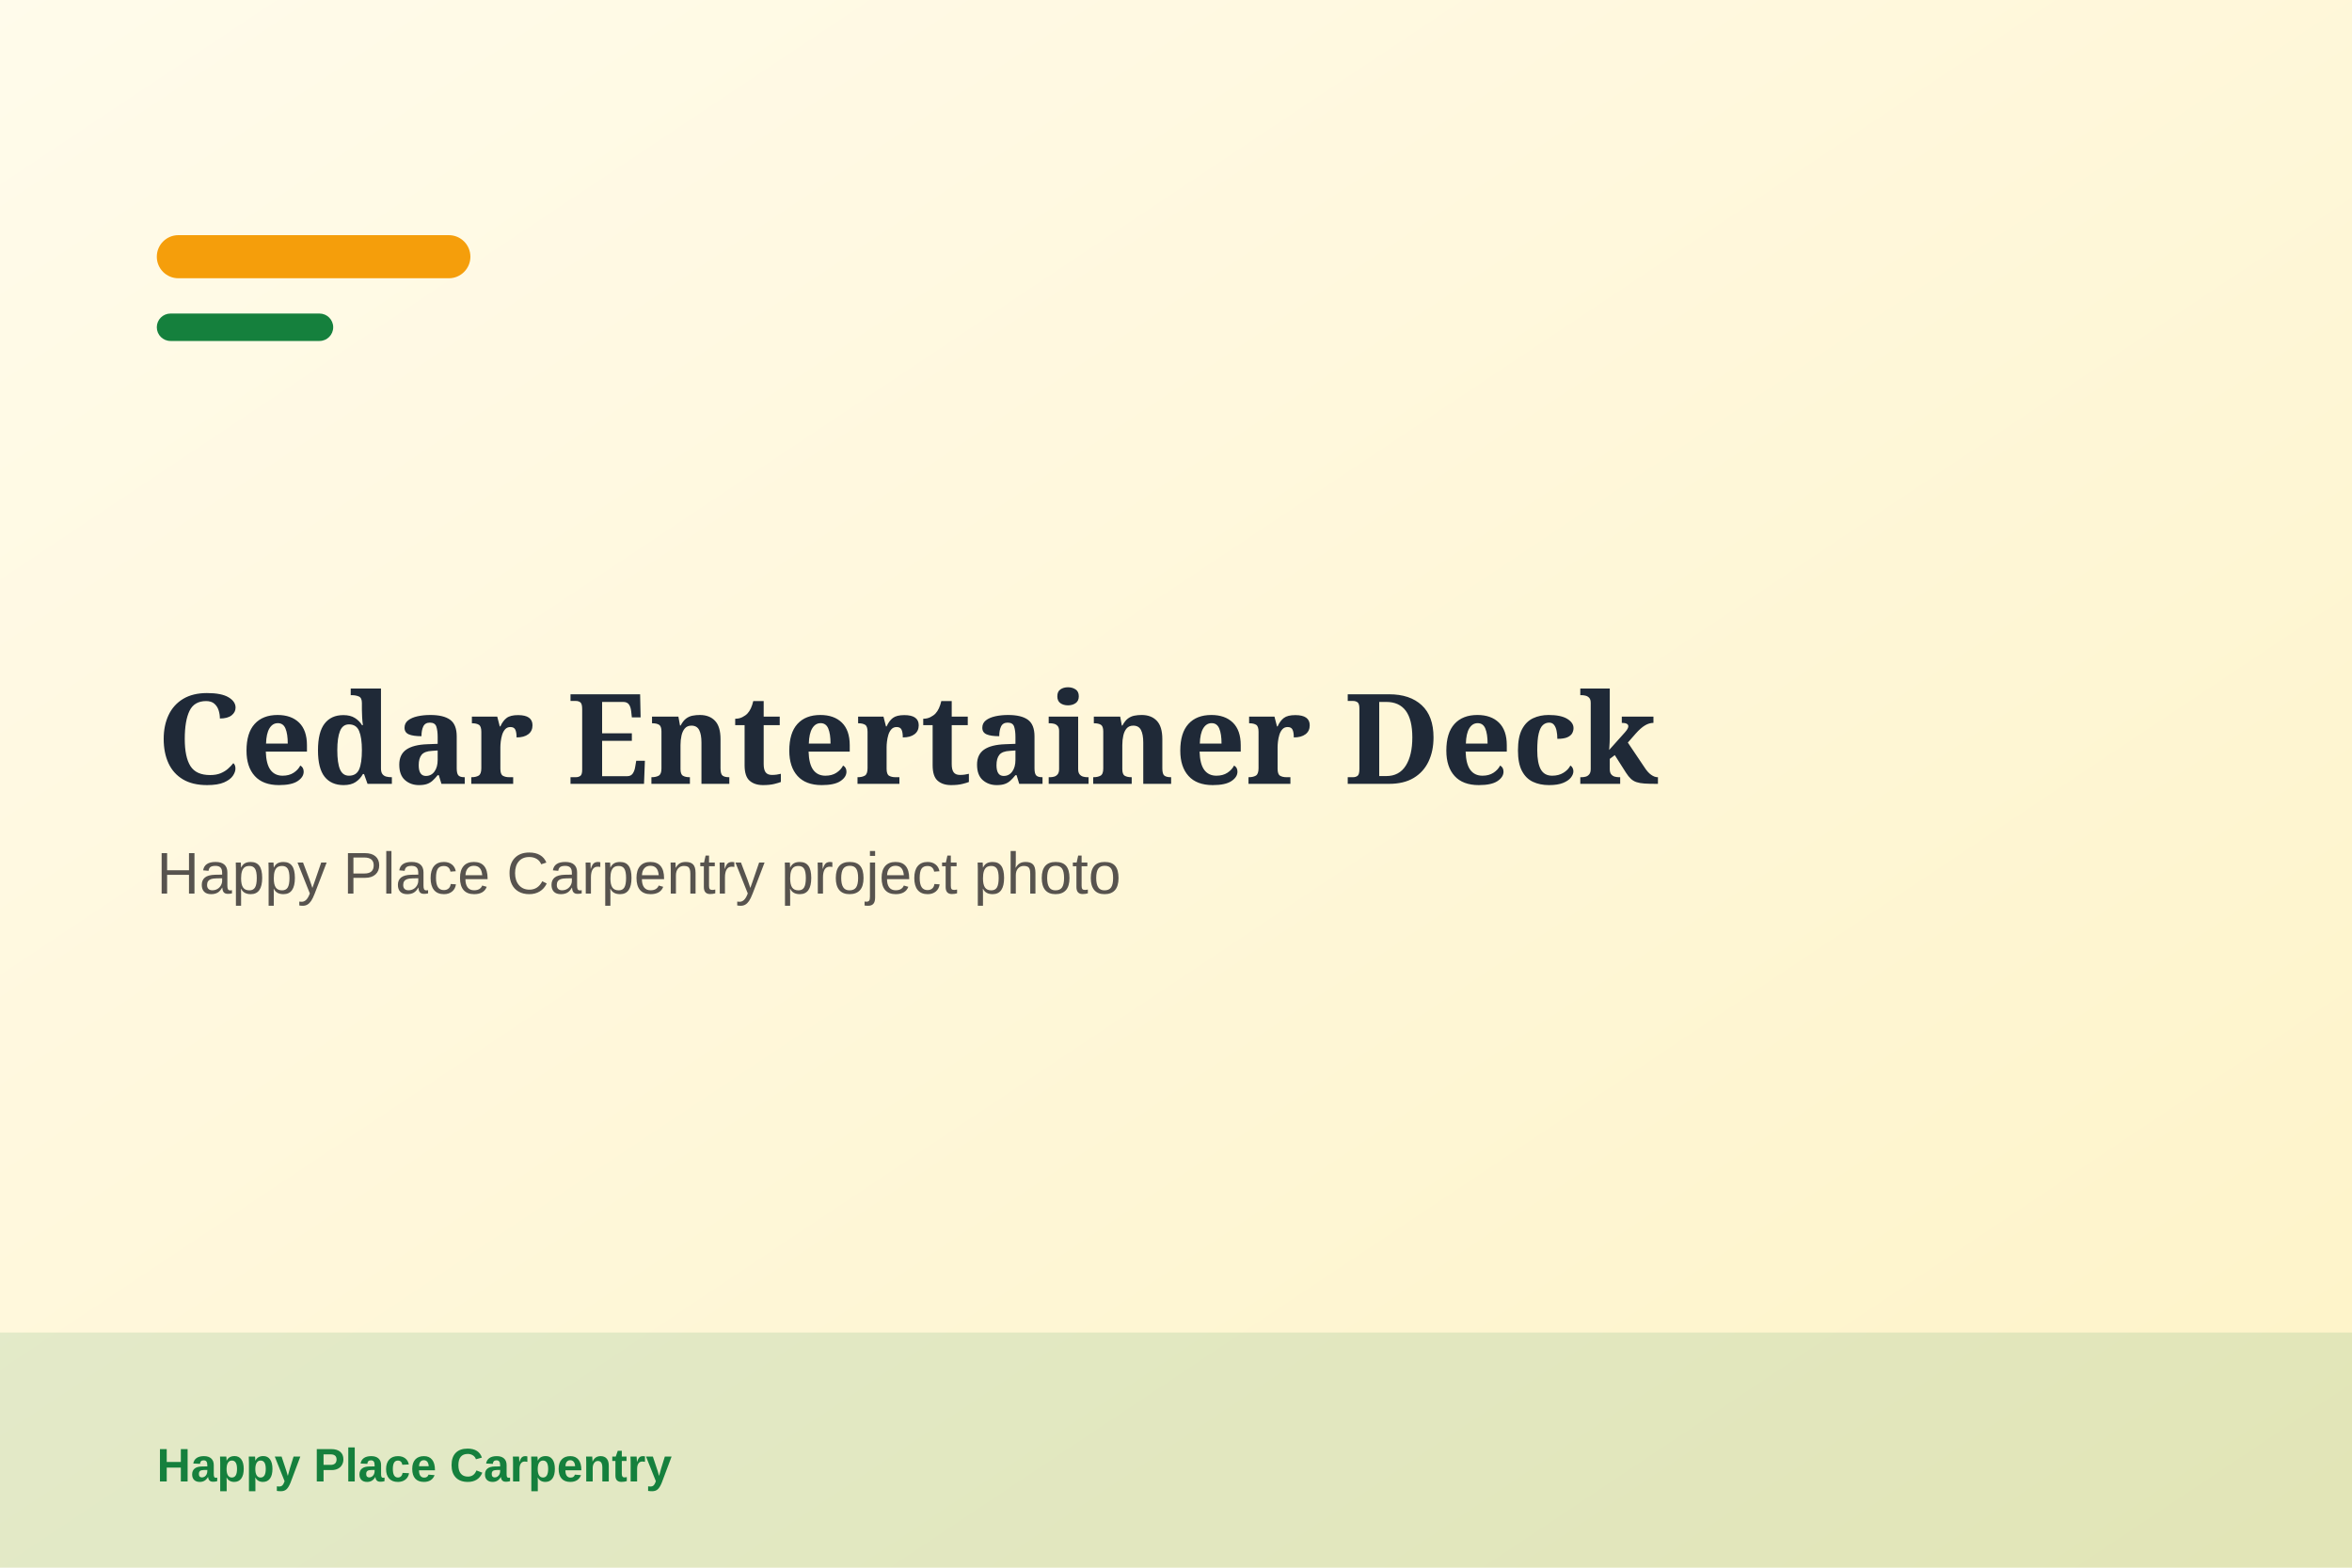
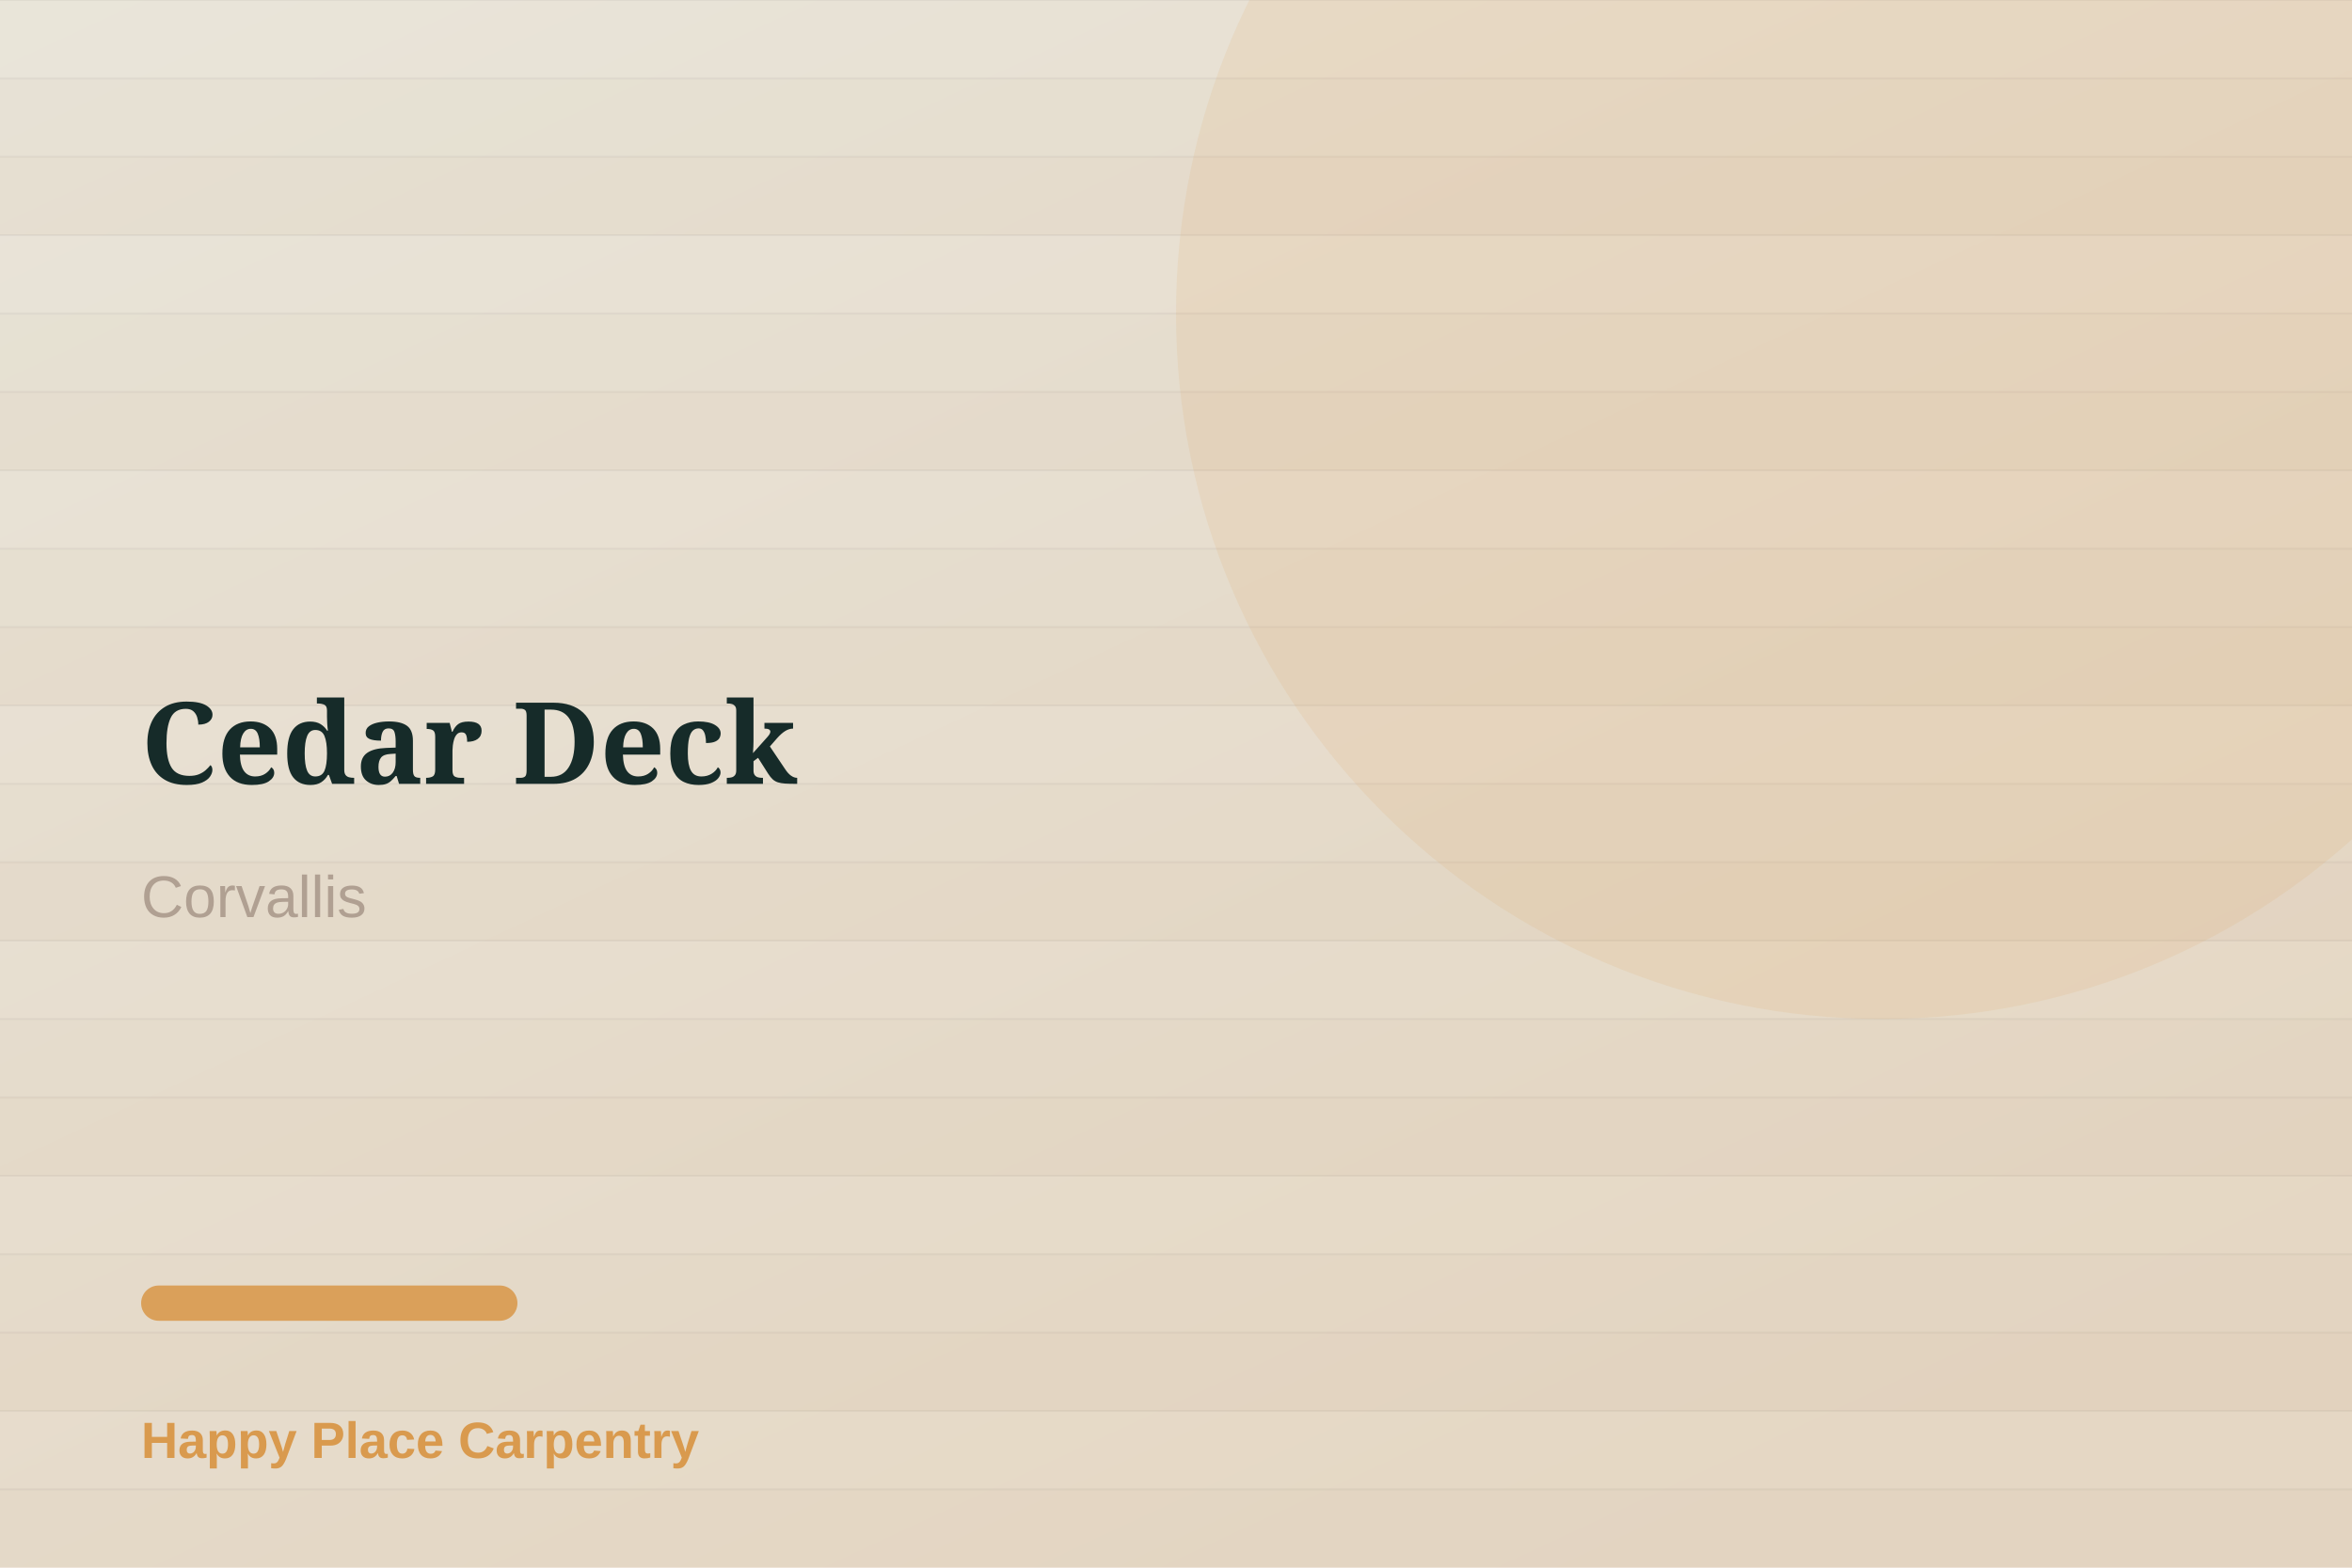
- <svg xmlns="http://www.w3.org/2000/svg" width="1200" height="800" viewBox="0 0 1200 800" role="img" aria-label="Cedar Entertainer Deck">
+ <svg xmlns="http://www.w3.org/2000/svg" width="1200" height="800" viewBox="0 0 1200 800" role="img" aria-label="Cedar Deck">
  <defs>
-     <linearGradient id="g" x1="0" y1="0" x2="1" y2="1">
-       <stop offset="0" stop-color="#fffbeb" />
-       <stop offset="1" stop-color="#fef3c7" />
+     <linearGradient id="g" x1="0" y1="0" x2="0.7" y2="1">
+       <stop offset="0" stop-color="#EDEAE0" />
+       <stop offset="1" stop-color="#E9DBC9" />
    </linearGradient>
  </defs>
  <rect width="1200" height="800" fill="url(#g)" />
-   <rect x="0" y="680" width="1200" height="120" fill="#15803d" opacity="0.12" />
-   <rect x="80" y="120" width="160" height="22" rx="11" fill="#f59e0b" />
-   <rect x="80" y="160" width="90" height="14" rx="7" fill="#15803d" />
-   <text x="80" y="400" font-family="Georgia, serif" font-size="64" font-weight="700" fill="#1f2937">Cedar Entertainer Deck</text>
-   <text x="80" y="456" font-family="Arial, sans-serif" font-size="30" fill="#57534e">Happy Place Carpentry project photo</text>
-   <text x="80" y="756" font-family="Arial, sans-serif" font-size="24" fill="#15803d" font-weight="700">Happy Place Carpentry</text>
+   <rect x="0" y="0" width="1200" height="40" fill="#9c7a52" opacity="0.05" />
+   <line x1="0" y1="0" x2="1200" y2="0" stroke="#000" stroke-opacity="0.04" />
+   <rect x="0" y="40" width="1200" height="40" fill="#9c7a52" opacity="0.07" />
+   <line x1="0" y1="40" x2="1200" y2="40" stroke="#000" stroke-opacity="0.04" />
+   <rect x="0" y="80" width="1200" height="40" fill="#9c7a52" opacity="0.09" />
+   <line x1="0" y1="80" x2="1200" y2="80" stroke="#000" stroke-opacity="0.04" />
+   <rect x="0" y="120" width="1200" height="40" fill="#9c7a52" opacity="0.05" />
+   <line x1="0" y1="120" x2="1200" y2="120" stroke="#000" stroke-opacity="0.04" />
+   <rect x="0" y="160" width="1200" height="40" fill="#9c7a52" opacity="0.07" />
+   <line x1="0" y1="160" x2="1200" y2="160" stroke="#000" stroke-opacity="0.04" />
+   <rect x="0" y="200" width="1200" height="40" fill="#9c7a52" opacity="0.09" />
+   <line x1="0" y1="200" x2="1200" y2="200" stroke="#000" stroke-opacity="0.04" />
+   <rect x="0" y="240" width="1200" height="40" fill="#9c7a52" opacity="0.05" />
+   <line x1="0" y1="240" x2="1200" y2="240" stroke="#000" stroke-opacity="0.04" />
+   <rect x="0" y="280" width="1200" height="40" fill="#9c7a52" opacity="0.07" />
+   <line x1="0" y1="280" x2="1200" y2="280" stroke="#000" stroke-opacity="0.04" />
+   <rect x="0" y="320" width="1200" height="40" fill="#9c7a52" opacity="0.09" />
+   <line x1="0" y1="320" x2="1200" y2="320" stroke="#000" stroke-opacity="0.04" />
+   <rect x="0" y="360" width="1200" height="40" fill="#9c7a52" opacity="0.05" />
+   <line x1="0" y1="360" x2="1200" y2="360" stroke="#000" stroke-opacity="0.04" />
+   <rect x="0" y="400" width="1200" height="40" fill="#9c7a52" opacity="0.07" />
+   <line x1="0" y1="400" x2="1200" y2="400" stroke="#000" stroke-opacity="0.04" />
+   <rect x="0" y="440" width="1200" height="40" fill="#9c7a52" opacity="0.09" />
+   <line x1="0" y1="440" x2="1200" y2="440" stroke="#000" stroke-opacity="0.04" />
+   <rect x="0" y="480" width="1200" height="40" fill="#9c7a52" opacity="0.05" />
+   <line x1="0" y1="480" x2="1200" y2="480" stroke="#000" stroke-opacity="0.04" />
+   <rect x="0" y="520" width="1200" height="40" fill="#9c7a52" opacity="0.07" />
+   <line x1="0" y1="520" x2="1200" y2="520" stroke="#000" stroke-opacity="0.04" />
+   <rect x="0" y="560" width="1200" height="40" fill="#9c7a52" opacity="0.09" />
+   <line x1="0" y1="560" x2="1200" y2="560" stroke="#000" stroke-opacity="0.04" />
+   <rect x="0" y="600" width="1200" height="40" fill="#9c7a52" opacity="0.05" />
+   <line x1="0" y1="600" x2="1200" y2="600" stroke="#000" stroke-opacity="0.04" />
+   <rect x="0" y="640" width="1200" height="40" fill="#9c7a52" opacity="0.07" />
+   <line x1="0" y1="640" x2="1200" y2="640" stroke="#000" stroke-opacity="0.04" />
+   <rect x="0" y="680" width="1200" height="40" fill="#9c7a52" opacity="0.09" />
+   <line x1="0" y1="680" x2="1200" y2="680" stroke="#000" stroke-opacity="0.04" />
+   <rect x="0" y="720" width="1200" height="40" fill="#9c7a52" opacity="0.05" />
+   <line x1="0" y1="720" x2="1200" y2="720" stroke="#000" stroke-opacity="0.04" />
+   <rect x="0" y="760" width="1200" height="40" fill="#9c7a52" opacity="0.07" />
+   <line x1="0" y1="760" x2="1200" y2="760" stroke="#000" stroke-opacity="0.04" />
+   <circle cx="960" cy="160" r="360" fill="#d99a4e" opacity="0.12" />
+   <rect x="72" y="656" width="192" height="18" rx="9" fill="#d99a4e" opacity="0.9" />
+   <text x="72" y="400" font-family="Georgia, serif" font-size="58" font-weight="700" fill="#162b29">Cedar Deck</text>
+   <text x="72" y="468" font-family="Arial, sans-serif" font-size="30" fill="#B0A092">Corvallis</text>
+   <text x="72" y="744" font-family="Arial, sans-serif" font-size="26" fill="#d99a4e" font-weight="700">Happy Place Carpentry</text>
</svg>
